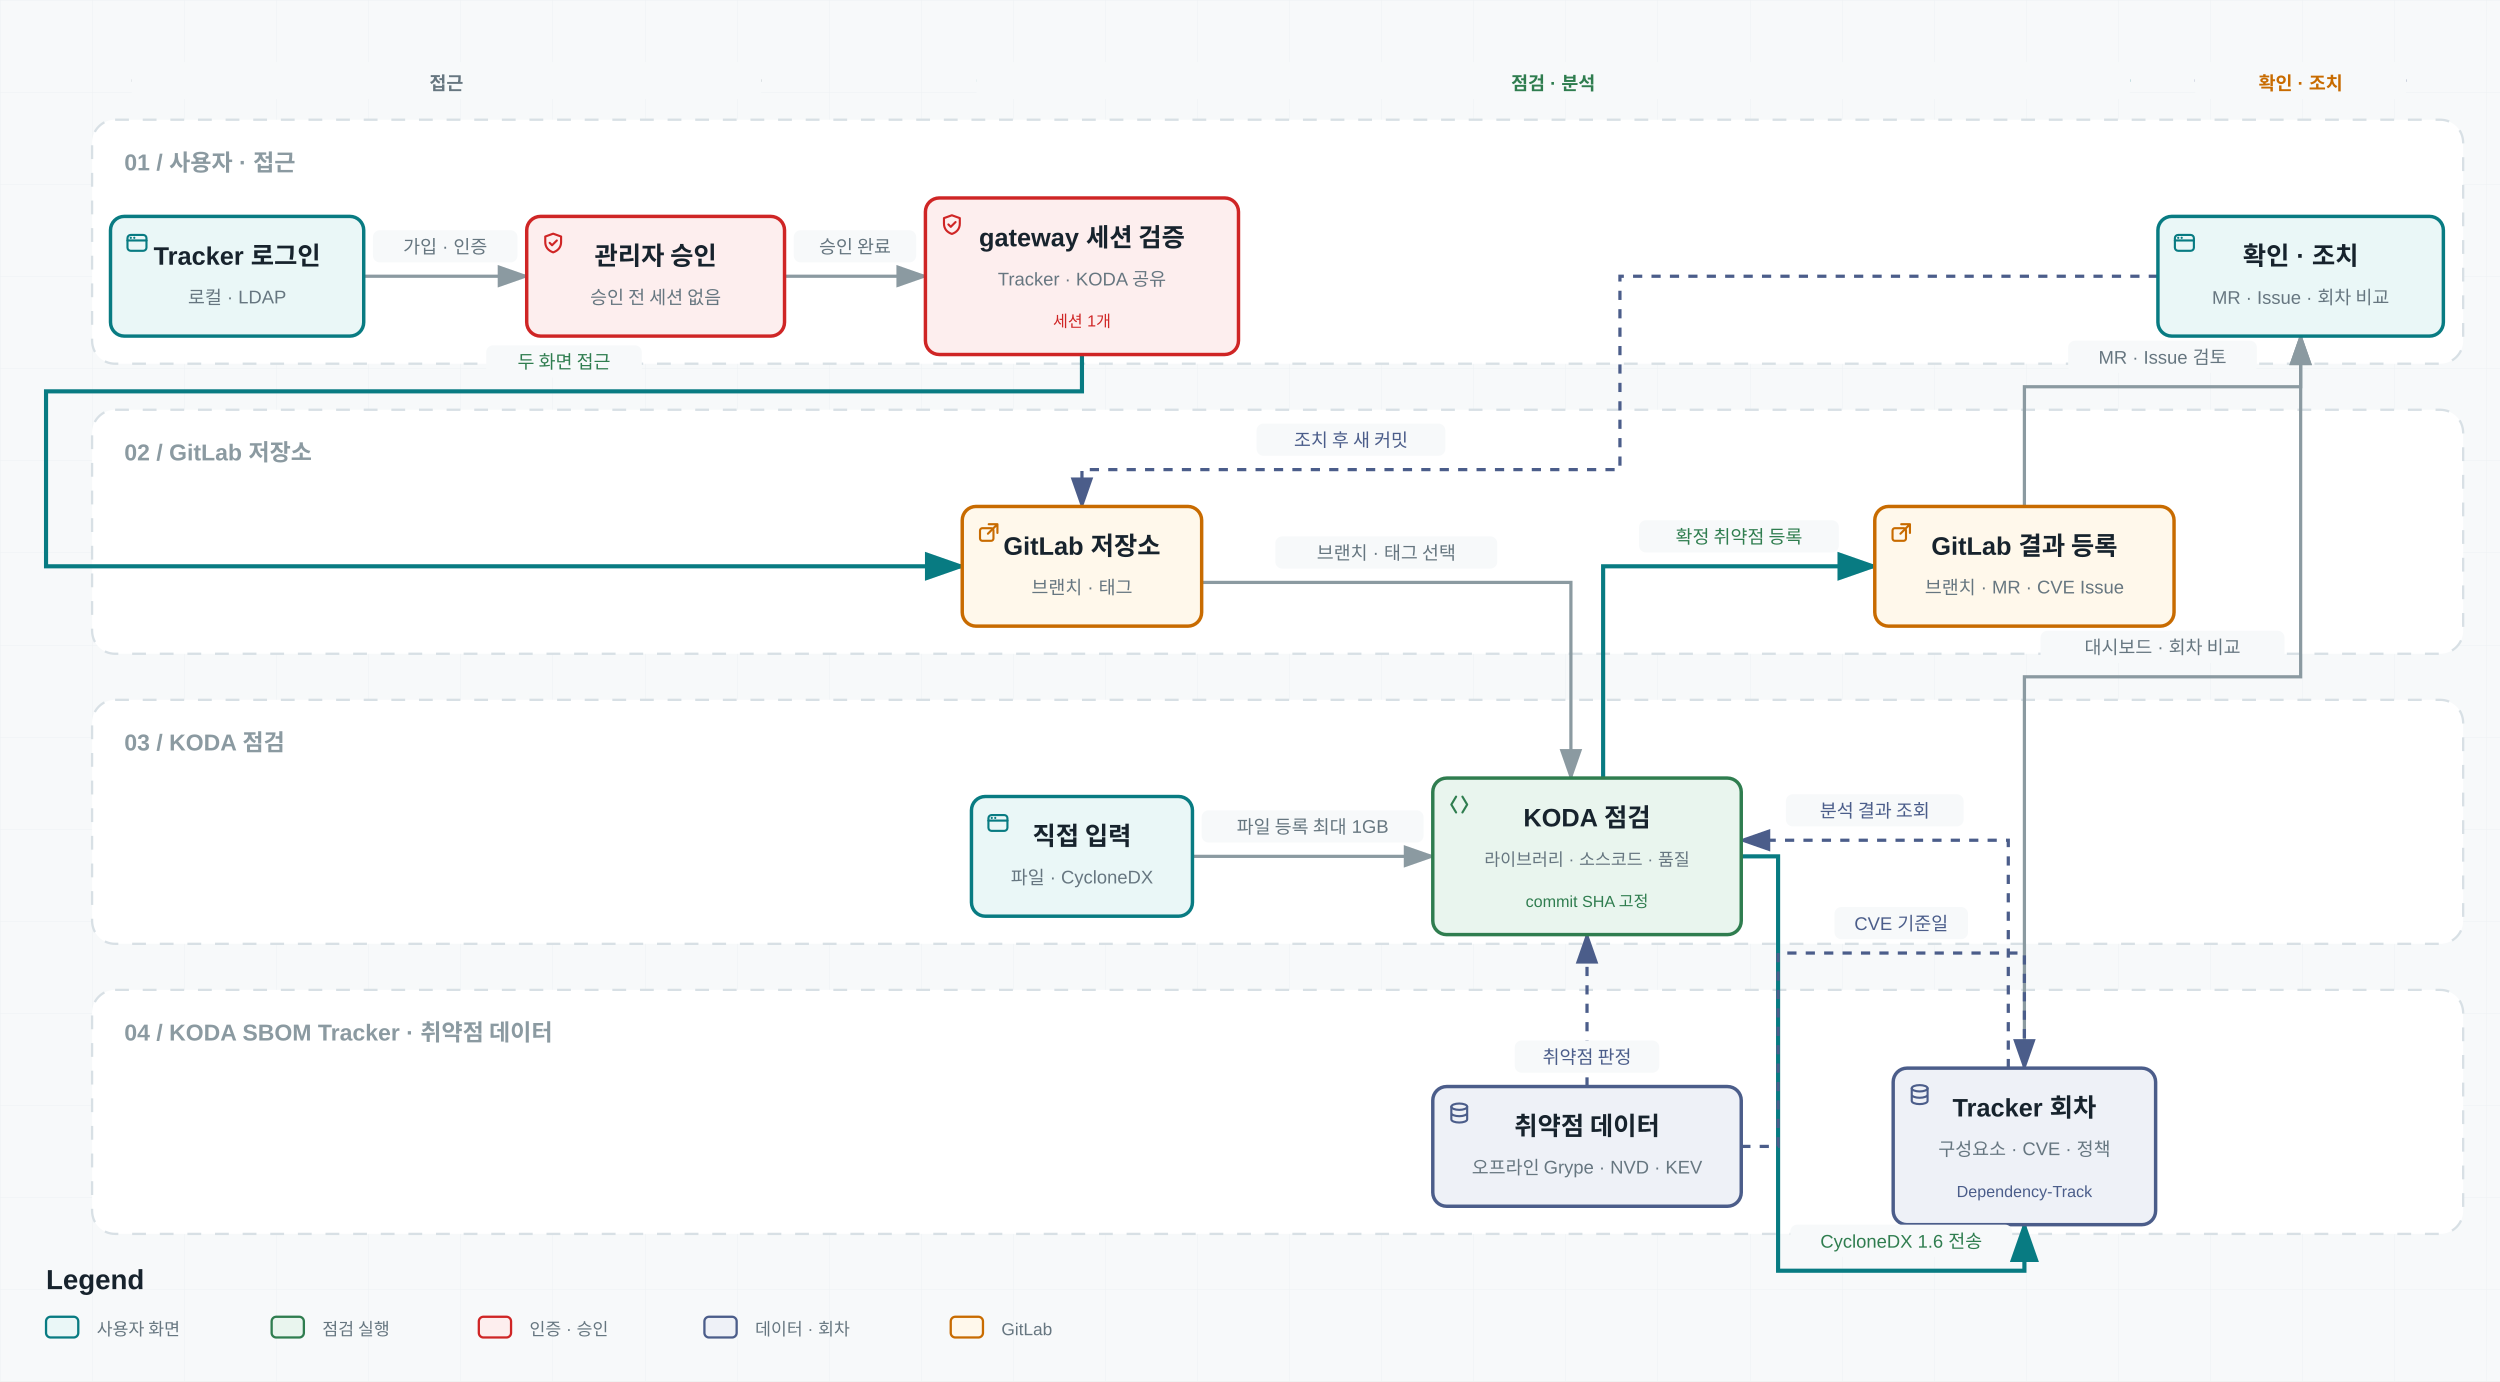
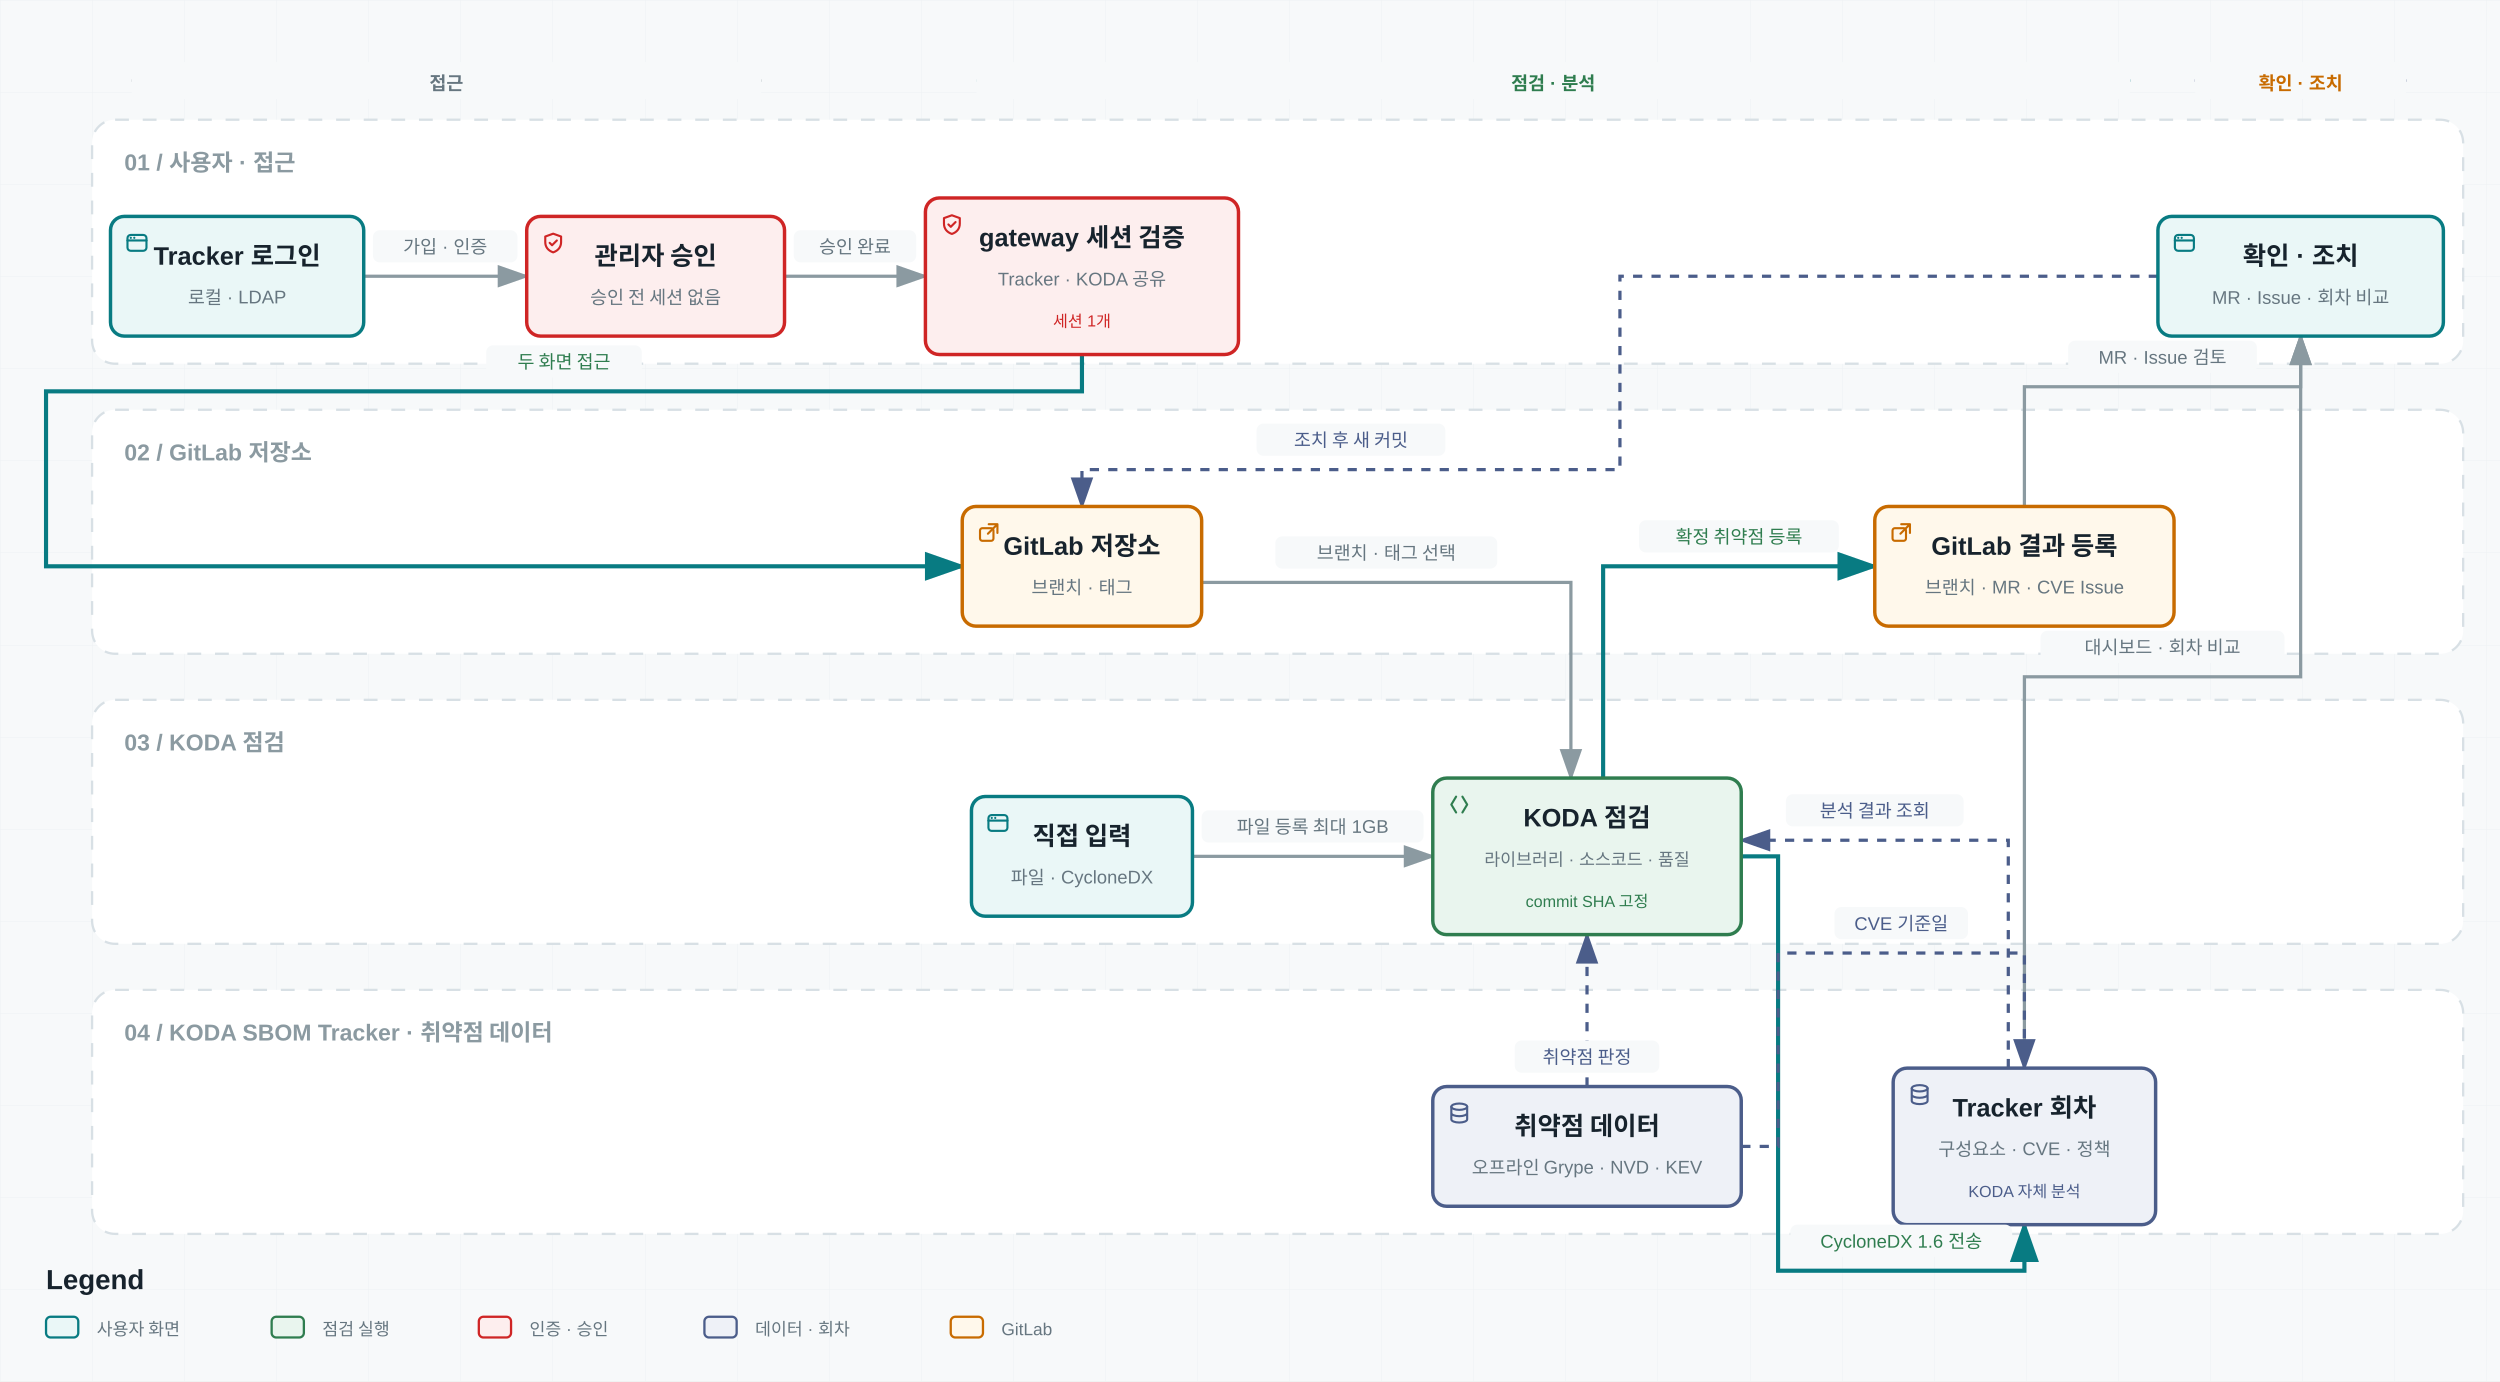
<svg xmlns="http://www.w3.org/2000/svg" viewBox="0 0 1086 600" width="1086" height="600" role="img" aria-labelledby="suite-flow-title suite-flow-desc">
  <style>
    text { font-family: Pretendard, "Noto Sans KR", Arial, sans-serif; }
    .t-primary { fill: #17232d; }
    .t-muted   { fill: #667680; }
    .t-dim     { fill: #8b9aa1; }
    .c-grid    { stroke: #eef2f4; fill: none; }
    .c-mask    { fill: #f7f9fa; stroke: none; }
    .c-lane    { fill: #ffffff; stroke: #d8e0e5; stroke-dasharray: 6 6; }
    .c-frontend { fill: #eaf7f7; stroke: #087b82; }
    .c-backend  { fill: #e9f5ee; stroke: #2f7d4f; }
    .c-security { fill: #fdeeee; stroke: #cf2525; }
    .c-database { fill: #eef1f7; stroke: #4b5d8a; }
    .c-external { fill: #fff8eb; stroke: #c86b00; }
    .t-frontend { fill: #087b82; }
    .t-backend  { fill: #2f7d4f; }
    .t-security { fill: #cf2525; }
    .t-database { fill: #4b5d8a; }
    .t-external { fill: #c86b00; }
    .t-messagebus { fill: #c86b00; }
    .c-messagebus { fill: #fff8eb; stroke: #c86b00; }
    .c-cloud { fill: #eef1f7; stroke: #4b5d8a; }
    .s-frontend { color: #087b82; }
    .s-backend  { color: #2f7d4f; }
    .s-security { color: #cf2525; }
    .s-database { color: #4b5d8a; }
    .s-external { color: #c86b00; }
    .semantic-sigil { fill: none; stroke: currentColor; stroke-width: 1.35;
                      stroke-linecap: round; stroke-linejoin: round; }
    .semantic-sigil .sigil-fill { fill: currentColor; stroke: none; }
    .a-default  { stroke: #8b9aa1; fill: none; }
    .a-emphasis { stroke: #087b82; fill: none; }
    .a-dashed   { stroke: #4b5d8a; fill: none; stroke-dasharray: 4 4; }
    .m-default  { fill: #8b9aa1; }
    .m-emphasis { fill: #087b82; }
    .m-dashed   { fill: #4b5d8a; }
    .m-security { fill: #cf2525; }
  </style>
  <rect width="1086" height="600" fill="#f7f9fa" />
  <defs>
    <marker id="arrowhead" markerWidth="10" markerHeight="7" refX="9" refY="3.5" orient="auto">
      <polygon points="0 0, 10 3.5, 0 7" class="m-default" />
    </marker>
    <marker id="arrowhead-emphasis" markerWidth="10" markerHeight="7" refX="9" refY="3.5" orient="auto">
      <polygon points="0 0, 10 3.5, 0 7" class="m-emphasis" />
    </marker>
    <marker id="arrowhead-security" markerWidth="10" markerHeight="7" refX="9" refY="3.5" orient="auto">
      <polygon points="0 0, 10 3.5, 0 7" class="m-security" />
    </marker>
    <marker id="arrowhead-dashed" markerWidth="10" markerHeight="7" refX="9" refY="3.5" orient="auto">
      <polygon points="0 0, 10 3.5, 0 7" class="m-dashed" />
    </marker>
    <pattern id="grid" width="40" height="40" patternUnits="userSpaceOnUse">
      <path d="M 40 0 L 0 0 0 40" class="c-grid" stroke-width="0.5" />
    </pattern>
  </defs>
  <rect width="100%" height="100%" fill="url(#grid)" />
  <rect data-graph-role="structural-frame" data-composition-frame-kind="lane" data-composition-frame-id="lane-0" x="40" y="52" width="1030" height="106" rx="10" class="c-lane" stroke-width="1" />
  <text x="54" y="74" class="t-dim" font-size="10" font-weight="600">01 / 사용자 · 접근</text>
  <rect data-graph-role="structural-frame" data-composition-frame-kind="lane" data-composition-frame-id="lane-1" x="40" y="178" width="1030" height="106" rx="10" class="c-lane" stroke-width="1" />
  <text x="54" y="200" class="t-dim" font-size="10" font-weight="600">02 / GitLab 저장소</text>
  <rect data-graph-role="structural-frame" data-composition-frame-kind="lane" data-composition-frame-id="lane-2" x="40" y="304" width="1030" height="106" rx="10" class="c-lane" stroke-width="1" />
  <text x="54" y="326" class="t-dim" font-size="10" font-weight="600">03 / KODA 점검</text>
  <rect data-graph-role="structural-frame" data-composition-frame-kind="lane" data-composition-frame-id="lane-3" x="40" y="430" width="1030" height="106" rx="10" class="c-lane" stroke-width="1" />
  <text x="54" y="452" class="t-dim" font-size="10" font-weight="600">04 / KODA SBOM Tracker · 취약점 데이터</text>
  <line x1="57" y1="35" x2="330.8" y2="35" class="a-default" stroke-width="1.1" />
  <rect x="57" y="27" width="273.8" height="16" rx="4" class="c-mask" />
  <text x="193.9" y="39" class="t-muted" font-size="8" font-weight="600" text-anchor="middle">접근</text>
  <line x1="424" y1="35" x2="925.4" y2="35" class="a-emphasis" stroke-width="1.1" />
  <rect x="424" y="27" width="501.4" height="16" rx="4" class="c-mask" />
  <text x="674.7" y="39" class="t-backend" font-size="8" font-weight="600" text-anchor="middle">점검 · 분석</text>
  <line x1="953.4" y1="35" x2="1045.4" y2="35" class="a-dashed" stroke-width="1.1" />
  <rect x="953.4" y="27" width="92" height="16" rx="4" class="c-mask" />
  <text x="999.4" y="39" class="t-messagebus" font-size="8" font-weight="600" text-anchor="middle">확인 · 조치</text>
  <path data-edge-from="n-approve" data-edge-to="n-session" data-edge-label="승인 완료" data-edge-key="0" data-composition-points="340.8,120;402,120" d="M 340.8 120 L 402 120" class="a-default" stroke-width="1.4" marker-end="url(#arrowhead)" />
  <path data-edge-from="n-direct" data-edge-to="n-scan" data-edge-label="파일 등록 최대 1GB" data-edge-key="1" data-composition-points="518,372;622.4,372" d="M 518 372 L 622.4 372" class="a-default" stroke-width="1.4" marker-end="url(#arrowhead)" />
  <path data-edge-from="n-login" data-edge-to="n-approve" data-edge-label="가입 · 인증" data-edge-key="2" data-composition-points="158,120;228.8,120" d="M 158 120 L 228.8 120" class="a-default" stroke-width="1.4" marker-end="url(#arrowhead)" />
  <path data-edge-from="n-publish" data-edge-to="n-user" data-edge-label="MR · Issue 검토" data-edge-key="3" data-composition-points="879.4,220;879.4,168;999.4,168;999.4,146" d="M 879.4 220 L 879.4 168 L 999.4 168 L 999.4 146" class="a-default" stroke-width="1.4" marker-end="url(#arrowhead)" />
  <path data-edge-from="n-repo" data-edge-to="n-scan" data-edge-label="브랜치 · 태그 선택" data-edge-key="4" data-composition-points="522,253;682.4,253;682.4,338" d="M 522 253 L 682.4 253 L 682.4 338" class="a-default" stroke-width="1.4" marker-end="url(#arrowhead)" />
  <path data-edge-from="n-run" data-edge-to="n-scan" data-edge-label="분석 결과 조회" data-edge-key="5" data-composition-points="872.4,464;872.4,365;756.4,365" d="M 872.4 464 L 872.4 365 L 756.4 365" class="a-dashed" stroke-width="1.4" marker-end="url(#arrowhead-dashed)" />
  <path data-edge-from="n-run" data-edge-to="n-user" data-edge-label="대시보드 · 회차 비교" data-edge-key="6" data-composition-points="879.4,464;879.4,294;999.4,294;999.4,146" d="M 879.4 464 L 879.4 294 L 999.4 294 L 999.4 146" class="a-default" stroke-width="1.4" marker-end="url(#arrowhead)" />
  <path data-edge-from="n-scan" data-edge-to="n-publish" data-edge-label="확정 취약점 등록" data-edge-key="7" data-composition-points="696.4,338;696.4,246;814.4,246" d="M 696.4 338 L 696.4 246 L 814.4 246" class="a-emphasis" stroke-width="1.8" marker-end="url(#arrowhead-emphasis)" />
  <path data-edge-from="n-scan" data-edge-to="n-run" data-edge-label="CycloneDX 1.6 전송" data-edge-key="8" data-composition-points="756.4,372;772.4,372;772.4,552;879.4,552;879.4,532" d="M 756.4 372 L 772.4 372 L 772.4 552 L 879.4 552 L 879.4 532" class="a-emphasis" stroke-width="1.8" marker-end="url(#arrowhead-emphasis)" />
  <path data-edge-from="n-session" data-edge-to="n-repo" data-edge-label="두 화면 접근" data-edge-key="9" data-composition-points="470,154;470,170;20,170;20,246;418,246" d="M 470 154 L 470 170 L 20 170 L 20 246 L 418 246" class="a-emphasis" stroke-width="1.8" marker-end="url(#arrowhead-emphasis)" />
  <path data-edge-from="n-user" data-edge-to="n-repo" data-edge-label="조치 후 새 커밋" data-edge-key="10" data-composition-points="937.4,120;703.7,120;703.7,204;470,204;470,220" d="M 937.4 120 L 703.7 120 L 703.7 204 L 470 204 L 470 220" class="a-dashed" stroke-width="1.4" marker-end="url(#arrowhead-dashed)" />
  <path data-edge-from="n-vuln" data-edge-to="n-run" data-edge-label="CVE 기준일" data-edge-key="11" data-composition-points="756.4,498;772.4,498;772.4,414;879.4,414;879.4,464" d="M 756.4 498 L 772.4 498 L 772.4 414 L 879.4 414 L 879.4 464" class="a-dashed" stroke-width="1.4" marker-end="url(#arrowhead-dashed)" />
  <path data-edge-from="n-vuln" data-edge-to="n-scan" data-edge-label="취약점 판정" data-edge-key="12" data-composition-points="689.4,472;689.4,406" d="M 689.4 472 L 689.4 406" class="a-dashed" stroke-width="1.4" marker-end="url(#arrowhead-dashed)" />
  <g id="node-n-login" data-node-id="n-login" data-node-label="Tracker 로그인" tabindex="0" role="button" aria-label="Focus Tracker 로그인, 로컬 · LDAP, 사용자 · 접근 › 접근" aria-pressed="false" data-node-kind="frontend" data-node-sublabel="로컬 · LDAP" data-node-context="사용자 · 접근 › 접근">
    <rect x="48" y="94" width="110" height="52" rx="6" class="c-mask" />
    <rect x="48" y="94" width="110" height="52" rx="6" class="c-frontend" stroke-width="1.5" />
    <g aria-hidden="true" data-semantic-sigil="frontend" class="semantic-sigil s-frontend" transform="translate(54 100) scale(0.6875)">
      <rect x="2" y="3" width="12" height="10" rx="2" />
      <path d="M2 6.5h12" />
      <circle cx="4.1" cy="4.8" r=".7" class="sigil-fill" />
      <circle cx="6.3" cy="4.8" r=".7" class="sigil-fill" />
    </g>
    <text data-node-label="" data-detail-anchor="" x="103" y="115" class="t-primary" font-size="11" font-weight="600" text-anchor="middle">Tracker 로그인</text>
    <text data-detail="context" x="103" y="132" class="t-muted" font-size="8" text-anchor="middle">로컬 · LDAP</text>
  </g>
  <g id="node-n-approve" data-node-id="n-approve" data-node-label="관리자 승인" tabindex="0" role="button" aria-label="Focus 관리자 승인, 승인 전 세션 없음, 사용자 · 접근 › 접근" aria-pressed="false" data-node-kind="security" data-node-sublabel="승인 전 세션 없음" data-node-context="사용자 · 접근 › 접근">
    <rect x="228.8" y="94" width="112" height="52" rx="6" class="c-mask" />
    <rect x="228.8" y="94" width="112" height="52" rx="6" class="c-security" stroke-width="1.5" />
    <g aria-hidden="true" data-semantic-sigil="security" class="semantic-sigil s-security" transform="translate(234.8 100) scale(0.6875)">
      <path d="M8 2.2 13 4v3.5c0 3.1-1.8 5.4-5 6.5-3.2-1.1-5-3.4-5-6.5V4Z" />
      <path d="m5.8 8 1.5 1.5 3-3" />
    </g>
    <text data-node-label="" data-detail-anchor="" x="284.8" y="115" class="t-primary" font-size="11" font-weight="600" text-anchor="middle">관리자 승인</text>
    <text data-detail="context" x="284.8" y="132" class="t-muted" font-size="8" text-anchor="middle">승인 전 세션 없음</text>
  </g>
  <g id="node-n-session" data-node-id="n-session" data-node-label="gateway 세션 검증" tabindex="0" role="button" aria-label="Focus gateway 세션 검증, Tracker · KODA 공유, 사용자 · 접근 › 점검 · 분석" aria-pressed="false" data-node-kind="security" data-node-sublabel="Tracker · KODA 공유" data-node-tag="세션 1개" data-node-context="사용자 · 접근 › 점검 · 분석">
    <rect x="402" y="86" width="136" height="68" rx="6" class="c-mask" />
    <rect x="402" y="86" width="136" height="68" rx="6" class="c-security" stroke-width="1.5" />
    <g aria-hidden="true" data-semantic-sigil="security" class="semantic-sigil s-security" transform="translate(408 92) scale(0.6875)">
      <path d="M8 2.2 13 4v3.5c0 3.1-1.8 5.4-5 6.5-3.2-1.1-5-3.4-5-6.5V4Z" />
      <path d="m5.8 8 1.5 1.5 3-3" />
    </g>
    <text data-node-label="" data-detail-anchor="" x="470" y="107" class="t-primary" font-size="11" font-weight="600" text-anchor="middle">gateway 세션 검증</text>
    <text data-detail="context" x="470" y="124" class="t-muted" font-size="8" text-anchor="middle">Tracker · KODA 공유</text>
    <text data-detail="fine" x="470" y="142" class="t-security" font-size="7" text-anchor="middle">세션 1개</text>
  </g>
  <g id="node-n-user" data-node-id="n-user" data-node-label="확인 · 조치" tabindex="0" role="button" aria-label="Focus 확인 · 조치, MR · Issue · 회차 비교, 사용자 · 접근 › 확인 · 조치" aria-pressed="false" data-node-kind="frontend" data-node-sublabel="MR · Issue · 회차 비교" data-node-context="사용자 · 접근 › 확인 · 조치">
    <rect x="937.4" y="94" width="124" height="52" rx="6" class="c-mask" />
    <rect x="937.4" y="94" width="124" height="52" rx="6" class="c-frontend" stroke-width="1.5" />
    <g aria-hidden="true" data-semantic-sigil="frontend" class="semantic-sigil s-frontend" transform="translate(943.4 100) scale(0.6875)">
      <rect x="2" y="3" width="12" height="10" rx="2" />
      <path d="M2 6.5h12" />
      <circle cx="4.1" cy="4.8" r=".7" class="sigil-fill" />
      <circle cx="6.3" cy="4.8" r=".7" class="sigil-fill" />
    </g>
    <text data-node-label="" data-detail-anchor="" x="999.4" y="115" class="t-primary" font-size="11" font-weight="600" text-anchor="middle">확인 · 조치</text>
    <text data-detail="context" x="999.4" y="132" class="t-muted" font-size="8" text-anchor="middle">MR · Issue · 회차 비교</text>
  </g>
  <g id="node-n-repo" data-node-id="n-repo" data-node-label="GitLab 저장소" tabindex="0" role="button" aria-label="Focus GitLab 저장소, 브랜치 · 태그, GitLab 저장소 › 점검 · 분석" aria-pressed="false" data-node-kind="external" data-node-sublabel="브랜치 · 태그" data-node-context="GitLab 저장소 › 점검 · 분석">
    <rect x="418" y="220" width="104" height="52" rx="6" class="c-mask" />
    <rect x="418" y="220" width="104" height="52" rx="6" class="c-external" stroke-width="1.5" />
    <g aria-hidden="true" data-semantic-sigil="external" class="semantic-sigil s-external" transform="translate(424 226) scale(0.6875)">
      <rect x="2.5" y="5" width="8.5" height="8" rx="1.5" />
      <path d="M8 2.5h5.5V8M13.5 2.5 7.5 8.5" />
    </g>
    <text data-node-label="" data-detail-anchor="" x="470" y="241" class="t-primary" font-size="11" font-weight="600" text-anchor="middle">GitLab 저장소</text>
    <text data-detail="context" x="470" y="258" class="t-muted" font-size="8" text-anchor="middle">브랜치 · 태그</text>
  </g>
  <g id="node-n-publish" data-node-id="n-publish" data-node-label="GitLab 결과 등록" tabindex="0" role="button" aria-label="Focus GitLab 결과 등록, 브랜치 · MR · CVE Issue, GitLab 저장소 › 점검 · 분석" aria-pressed="false" data-node-kind="external" data-node-sublabel="브랜치 · MR · CVE Issue" data-node-context="GitLab 저장소 › 점검 · 분석">
    <rect x="814.4" y="220" width="130" height="52" rx="6" class="c-mask" />
    <rect x="814.4" y="220" width="130" height="52" rx="6" class="c-external" stroke-width="1.5" />
    <g aria-hidden="true" data-semantic-sigil="external" class="semantic-sigil s-external" transform="translate(820.4 226) scale(0.6875)">
      <rect x="2.5" y="5" width="8.5" height="8" rx="1.5" />
      <path d="M8 2.5h5.5V8M13.5 2.5 7.5 8.5" />
    </g>
    <text data-node-label="" data-detail-anchor="" x="879.4" y="241" class="t-primary" font-size="11" font-weight="600" text-anchor="middle">GitLab 결과 등록</text>
    <text data-detail="context" x="879.4" y="258" class="t-muted" font-size="8" text-anchor="middle">브랜치 · MR · CVE Issue</text>
  </g>
  <g id="node-n-direct" data-node-id="n-direct" data-node-label="직접 입력" tabindex="0" role="button" aria-label="Focus 직접 입력, 파일 · CycloneDX, KODA 점검 › 점검 · 분석" aria-pressed="false" data-node-kind="frontend" data-node-sublabel="파일 · CycloneDX" data-node-context="KODA 점검 › 점검 · 분석">
    <rect x="422" y="346" width="96" height="52" rx="6" class="c-mask" />
    <rect x="422" y="346" width="96" height="52" rx="6" class="c-frontend" stroke-width="1.5" />
    <g aria-hidden="true" data-semantic-sigil="frontend" class="semantic-sigil s-frontend" transform="translate(428 352) scale(0.6875)">
      <rect x="2" y="3" width="12" height="10" rx="2" />
      <path d="M2 6.5h12" />
      <circle cx="4.1" cy="4.8" r=".7" class="sigil-fill" />
      <circle cx="6.3" cy="4.8" r=".7" class="sigil-fill" />
    </g>
    <text data-node-label="" data-detail-anchor="" x="470" y="367" class="t-primary" font-size="11" font-weight="600" text-anchor="middle">직접 입력</text>
    <text data-detail="context" x="470" y="384" class="t-muted" font-size="8" text-anchor="middle">파일 · CycloneDX</text>
  </g>
  <g id="node-n-scan" data-node-id="n-scan" data-node-label="KODA 점검" tabindex="0" role="button" aria-label="Focus KODA 점검, 라이브러리 · 소스코드 · 품질, KODA 점검 › 점검 · 분석" aria-pressed="false" data-node-kind="backend" data-node-sublabel="라이브러리 · 소스코드 · 품질" data-node-tag="commit SHA 고정" data-node-context="KODA 점검 › 점검 · 분석">
    <rect x="622.4" y="338" width="134" height="68" rx="6" class="c-mask" />
    <rect x="622.4" y="338" width="134" height="68" rx="6" class="c-backend" stroke-width="1.5" />
    <g aria-hidden="true" data-semantic-sigil="backend" class="semantic-sigil s-backend" transform="translate(628.4 344) scale(0.6875)">
      <path d="M6 3 3 8l3 5M10 3l3 5-3 5" />
    </g>
    <text data-node-label="" data-detail-anchor="" x="689.4" y="359" class="t-primary" font-size="11" font-weight="600" text-anchor="middle">KODA 점검</text>
    <text data-detail="context" x="689.4" y="376" class="t-muted" font-size="7.5" text-anchor="middle">라이브러리 · 소스코드 · 품질</text>
    <text data-detail="fine" x="689.4" y="394" class="t-backend" font-size="7" text-anchor="middle">commit SHA 고정</text>
  </g>
  <g id="node-n-vuln" data-node-id="n-vuln" data-node-label="취약점 데이터" tabindex="0" role="button" aria-label="Focus 취약점 데이터, 오프라인 Grype · NVD · KEV, KODA SBOM Tracker · 취약점 데이터 › 점검 · 분석" aria-pressed="false" data-node-kind="database" data-node-sublabel="오프라인 Grype · NVD · KEV" data-node-context="KODA SBOM Tracker · 취약점 데이터 › 점검 · 분석">
    <rect x="622.4" y="472" width="134" height="52" rx="6" class="c-mask" />
    <rect x="622.4" y="472" width="134" height="52" rx="6" class="c-database" stroke-width="1.5" />
    <g aria-hidden="true" data-semantic-sigil="database" class="semantic-sigil s-database" transform="translate(628.4 478) scale(0.6875)">
      <ellipse cx="8" cy="4" rx="5" ry="2" />
      <path d="M3 4v8c0 1.1 2.2 2 5 2s5-.9 5-2V4M3 8c0 1.1 2.2 2 5 2s5-.9 5-2" />
    </g>
    <text data-node-label="" data-detail-anchor="" x="689.4" y="493" class="t-primary" font-size="11" font-weight="600" text-anchor="middle">취약점 데이터</text>
    <text data-detail="context" x="689.4" y="510" class="t-muted" font-size="8" text-anchor="middle">오프라인 Grype · NVD · KEV</text>
  </g>
-   <g id="node-n-run" data-node-id="n-run" data-node-label="Tracker 회차" tabindex="0" role="button" aria-label="Focus Tracker 회차, 구성요소 · CVE · 정책, KODA SBOM Tracker · 취약점 데이터 › 점검 · 분석" aria-pressed="false" data-node-kind="database" data-node-sublabel="구성요소 · CVE · 정책" data-node-tag="Dependency-Track" data-node-context="KODA SBOM Tracker · 취약점 데이터 › 점검 · 분석">
+   <g id="node-n-run" data-node-id="n-run" data-node-label="Tracker 회차" tabindex="0" role="button" aria-label="Focus Tracker 회차, 구성요소 · CVE · 정책, KODA SBOM Tracker · 취약점 데이터 › 점검 · 분석" aria-pressed="false" data-node-kind="database" data-node-sublabel="구성요소 · CVE · 정책" data-node-tag="KODA 자체 분석" data-node-context="KODA SBOM Tracker · 취약점 데이터 › 점검 · 분석">
    <rect x="822.4" y="464" width="114" height="68" rx="6" class="c-mask" />
    <rect x="822.4" y="464" width="114" height="68" rx="6" class="c-database" stroke-width="1.5" />
    <g aria-hidden="true" data-semantic-sigil="database" class="semantic-sigil s-database" transform="translate(828.4 470) scale(0.6875)">
      <ellipse cx="8" cy="4" rx="5" ry="2" />
      <path d="M3 4v8c0 1.1 2.2 2 5 2s5-.9 5-2V4M3 8c0 1.1 2.2 2 5 2s5-.9 5-2" />
    </g>
    <text data-node-label="" data-detail-anchor="" x="879.4" y="485" class="t-primary" font-size="11" font-weight="600" text-anchor="middle">Tracker 회차</text>
    <text data-detail="context" x="879.4" y="502" class="t-muted" font-size="8" text-anchor="middle">구성요소 · CVE · 정책</text>
-     <text data-detail="fine" x="879.4" y="520" class="t-database" font-size="7" text-anchor="middle">Dependency-Track</text>
+     <text data-detail="fine" x="879.4" y="520" class="t-database" font-size="7" text-anchor="middle">KODA 자체 분석</text>
  </g>
  <g data-detail="context" data-edge-from="n-approve" data-edge-to="n-session" data-edge-label="승인 완료" data-edge-key="0">
    <rect x="344.8" y="100" width="53.2" height="14" rx="3" class="c-mask" />
    <text x="371.4" y="110" class="t-muted" font-size="8" text-anchor="middle">승인 완료</text>
  </g>
  <g data-detail="context" data-edge-from="n-direct" data-edge-to="n-scan" data-edge-label="파일 등록 최대 1GB" data-edge-key="1">
    <rect x="522" y="352" width="96.4" height="14" rx="3" class="c-mask" />
    <text x="570.2" y="362" class="t-muted" font-size="8" text-anchor="middle">파일 등록 최대 1GB</text>
  </g>
  <g data-detail="context" data-edge-from="n-login" data-edge-to="n-approve" data-edge-label="가입 · 인증" data-edge-key="2">
    <rect x="162" y="100" width="62.8" height="14" rx="3" class="c-mask" />
    <text x="193.4" y="110" class="t-muted" font-size="8" text-anchor="middle">가입 · 인증</text>
  </g>
  <g data-detail="context" data-edge-from="n-publish" data-edge-to="n-user" data-edge-label="MR · Issue 검토" data-edge-key="3">
    <rect x="898.4" y="148" width="82" height="14" rx="3" class="c-mask" />
    <text x="939.4" y="158" class="t-muted" font-size="8" text-anchor="middle">MR · Issue 검토</text>
  </g>
  <g data-detail="context" data-edge-from="n-repo" data-edge-to="n-scan" data-edge-label="브랜치 · 태그 선택" data-edge-key="4">
    <rect x="554" y="233" width="96.4" height="14" rx="3" class="c-mask" />
    <text x="602.2" y="243" class="t-muted" font-size="8" text-anchor="middle">브랜치 · 태그 선택</text>
  </g>
  <g data-detail="context" data-edge-from="n-run" data-edge-to="n-scan" data-edge-label="분석 결과 조회" data-edge-key="5">
    <rect x="775.8" y="345" width="77.2" height="14" rx="3" class="c-mask" />
    <text x="814.4" y="355" class="t-database" font-size="8" text-anchor="middle">분석 결과 조회</text>
  </g>
  <g data-detail="context" data-edge-from="n-run" data-edge-to="n-user" data-edge-label="대시보드 · 회차 비교" data-edge-key="6">
    <rect x="886.4" y="274" width="106" height="14" rx="3" class="c-mask" />
    <text x="939.4" y="284" class="t-muted" font-size="8" text-anchor="middle">대시보드 · 회차 비교</text>
  </g>
  <g data-detail="context" data-edge-from="n-scan" data-edge-to="n-publish" data-edge-label="확정 취약점 등록" data-edge-key="7">
    <rect x="712" y="226" width="86.8" height="14" rx="3" class="c-mask" />
    <text x="755.4" y="236" class="t-backend" font-size="8" text-anchor="middle">확정 취약점 등록</text>
  </g>
  <g data-detail="context" data-edge-from="n-scan" data-edge-to="n-run" data-edge-label="CycloneDX 1.6 전송" data-edge-key="8">
    <rect x="777.7" y="532" width="96.4" height="14" rx="3" class="c-mask" />
    <text x="825.9" y="542" class="t-backend" font-size="8" text-anchor="middle">CycloneDX 1.6 전송</text>
  </g>
  <g data-detail="context" data-edge-from="n-session" data-edge-to="n-repo" data-edge-label="두 화면 접근" data-edge-key="9">
    <rect x="211.2" y="150" width="67.6" height="14" rx="3" class="c-mask" />
    <text x="245" y="160" class="t-backend" font-size="8" text-anchor="middle">두 화면 접근</text>
  </g>
  <g data-detail="context" data-edge-from="n-user" data-edge-to="n-repo" data-edge-label="조치 후 새 커밋" data-edge-key="10">
    <rect x="545.85" y="184" width="82" height="14" rx="3" class="c-mask" />
    <text x="586.85" y="194" class="t-database" font-size="8" text-anchor="middle">조치 후 새 커밋</text>
  </g>
  <g data-detail="context" data-edge-from="n-vuln" data-edge-to="n-run" data-edge-label="CVE 기준일" data-edge-key="11">
    <rect x="796.9" y="394" width="58" height="14" rx="3" class="c-mask" />
    <text x="825.9" y="404" class="t-database" font-size="8" text-anchor="middle">CVE 기준일</text>
  </g>
  <g data-detail="context" data-edge-from="n-vuln" data-edge-to="n-scan" data-edge-label="취약점 판정" data-edge-key="12">
    <rect x="658" y="452" width="62.8" height="14" rx="3" class="c-mask" />
    <text x="689.4" y="462" class="t-database" font-size="8" text-anchor="middle">취약점 판정</text>
  </g>
  <g data-legend="" data-legend-bridge="">
    <text x="20" y="560" class="t-primary" font-size="12" font-weight="650">Legend</text>
    <g data-legend-semantic-kind="frontend" data-legend-kind="frontend" data-legend-label="사용자 화면" data-legend-x="20" data-legend-baseline="580" data-legend-width="91">
      <rect x="20" y="572" width="14" height="9" rx="2" class="c-frontend" stroke-width="1" />
      <text x="42" y="580" class="t-muted" font-size="7.5" font-weight="500">사용자 화면</text>
    </g>
    <g data-legend-semantic-kind="backend" data-legend-kind="backend" data-legend-label="점검 실행" data-legend-x="118" data-legend-baseline="580" data-legend-width="83">
      <rect x="118" y="572" width="14" height="9" rx="2" class="c-backend" stroke-width="1" />
      <text x="140" y="580" class="t-muted" font-size="7.5" font-weight="500">점검 실행</text>
    </g>
    <g data-legend-semantic-kind="security" data-legend-kind="security" data-legend-label="인증 · 승인" data-legend-x="208" data-legend-baseline="580" data-legend-width="91">
      <rect x="208" y="572" width="14" height="9" rx="2" class="c-security" stroke-width="1" />
      <text x="230" y="580" class="t-muted" font-size="7.5" font-weight="500">인증 · 승인</text>
    </g>
    <g data-legend-semantic-kind="database" data-legend-kind="database" data-legend-label="데이터 · 회차" data-legend-x="306" data-legend-baseline="580" data-legend-width="100">
      <rect x="306" y="572" width="14" height="9" rx="2" class="c-database" stroke-width="1" />
      <text x="328" y="580" class="t-muted" font-size="7.5" font-weight="500">데이터 · 회차</text>
    </g>
    <g data-legend-semantic-kind="external" data-legend-kind="external" data-legend-label="GitLab" data-legend-x="413" data-legend-baseline="580" data-legend-width="70">
      <rect x="413" y="572" width="14" height="9" rx="2" class="c-external" stroke-width="1" />
      <text x="435" y="580" class="t-muted" font-size="7.5" font-weight="500">GitLab</text>
    </g>
  </g>
</svg>
